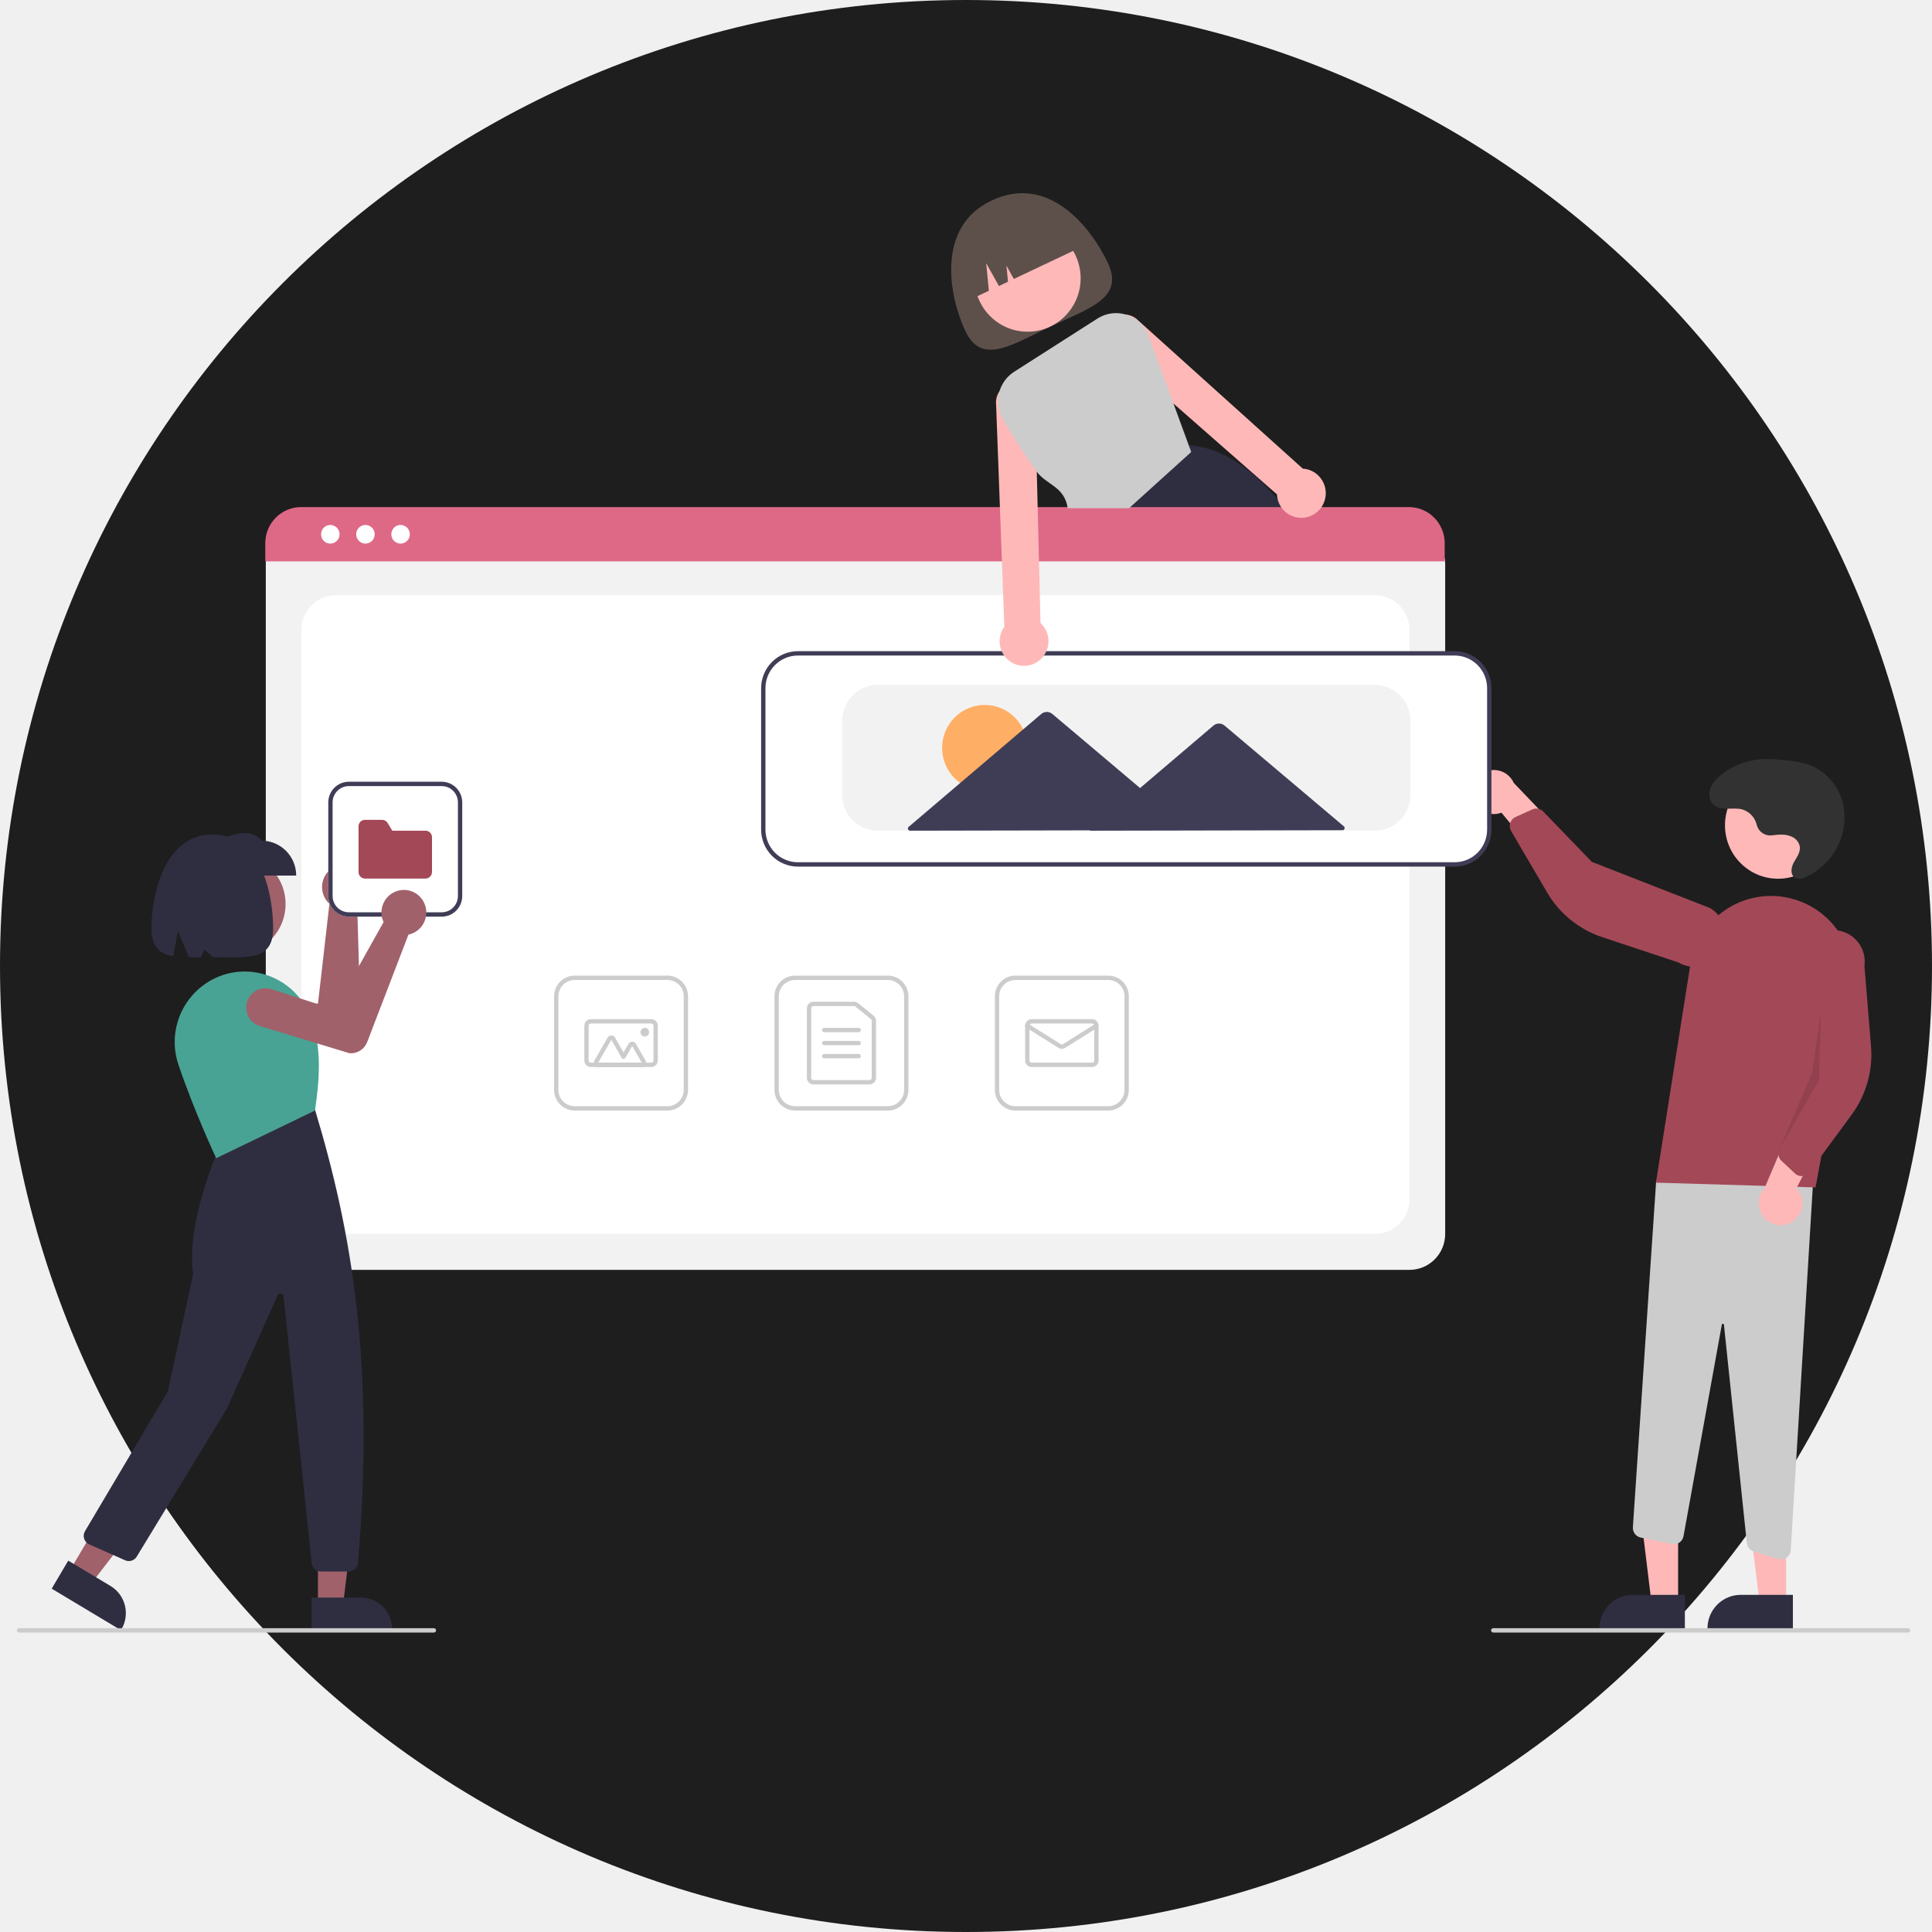
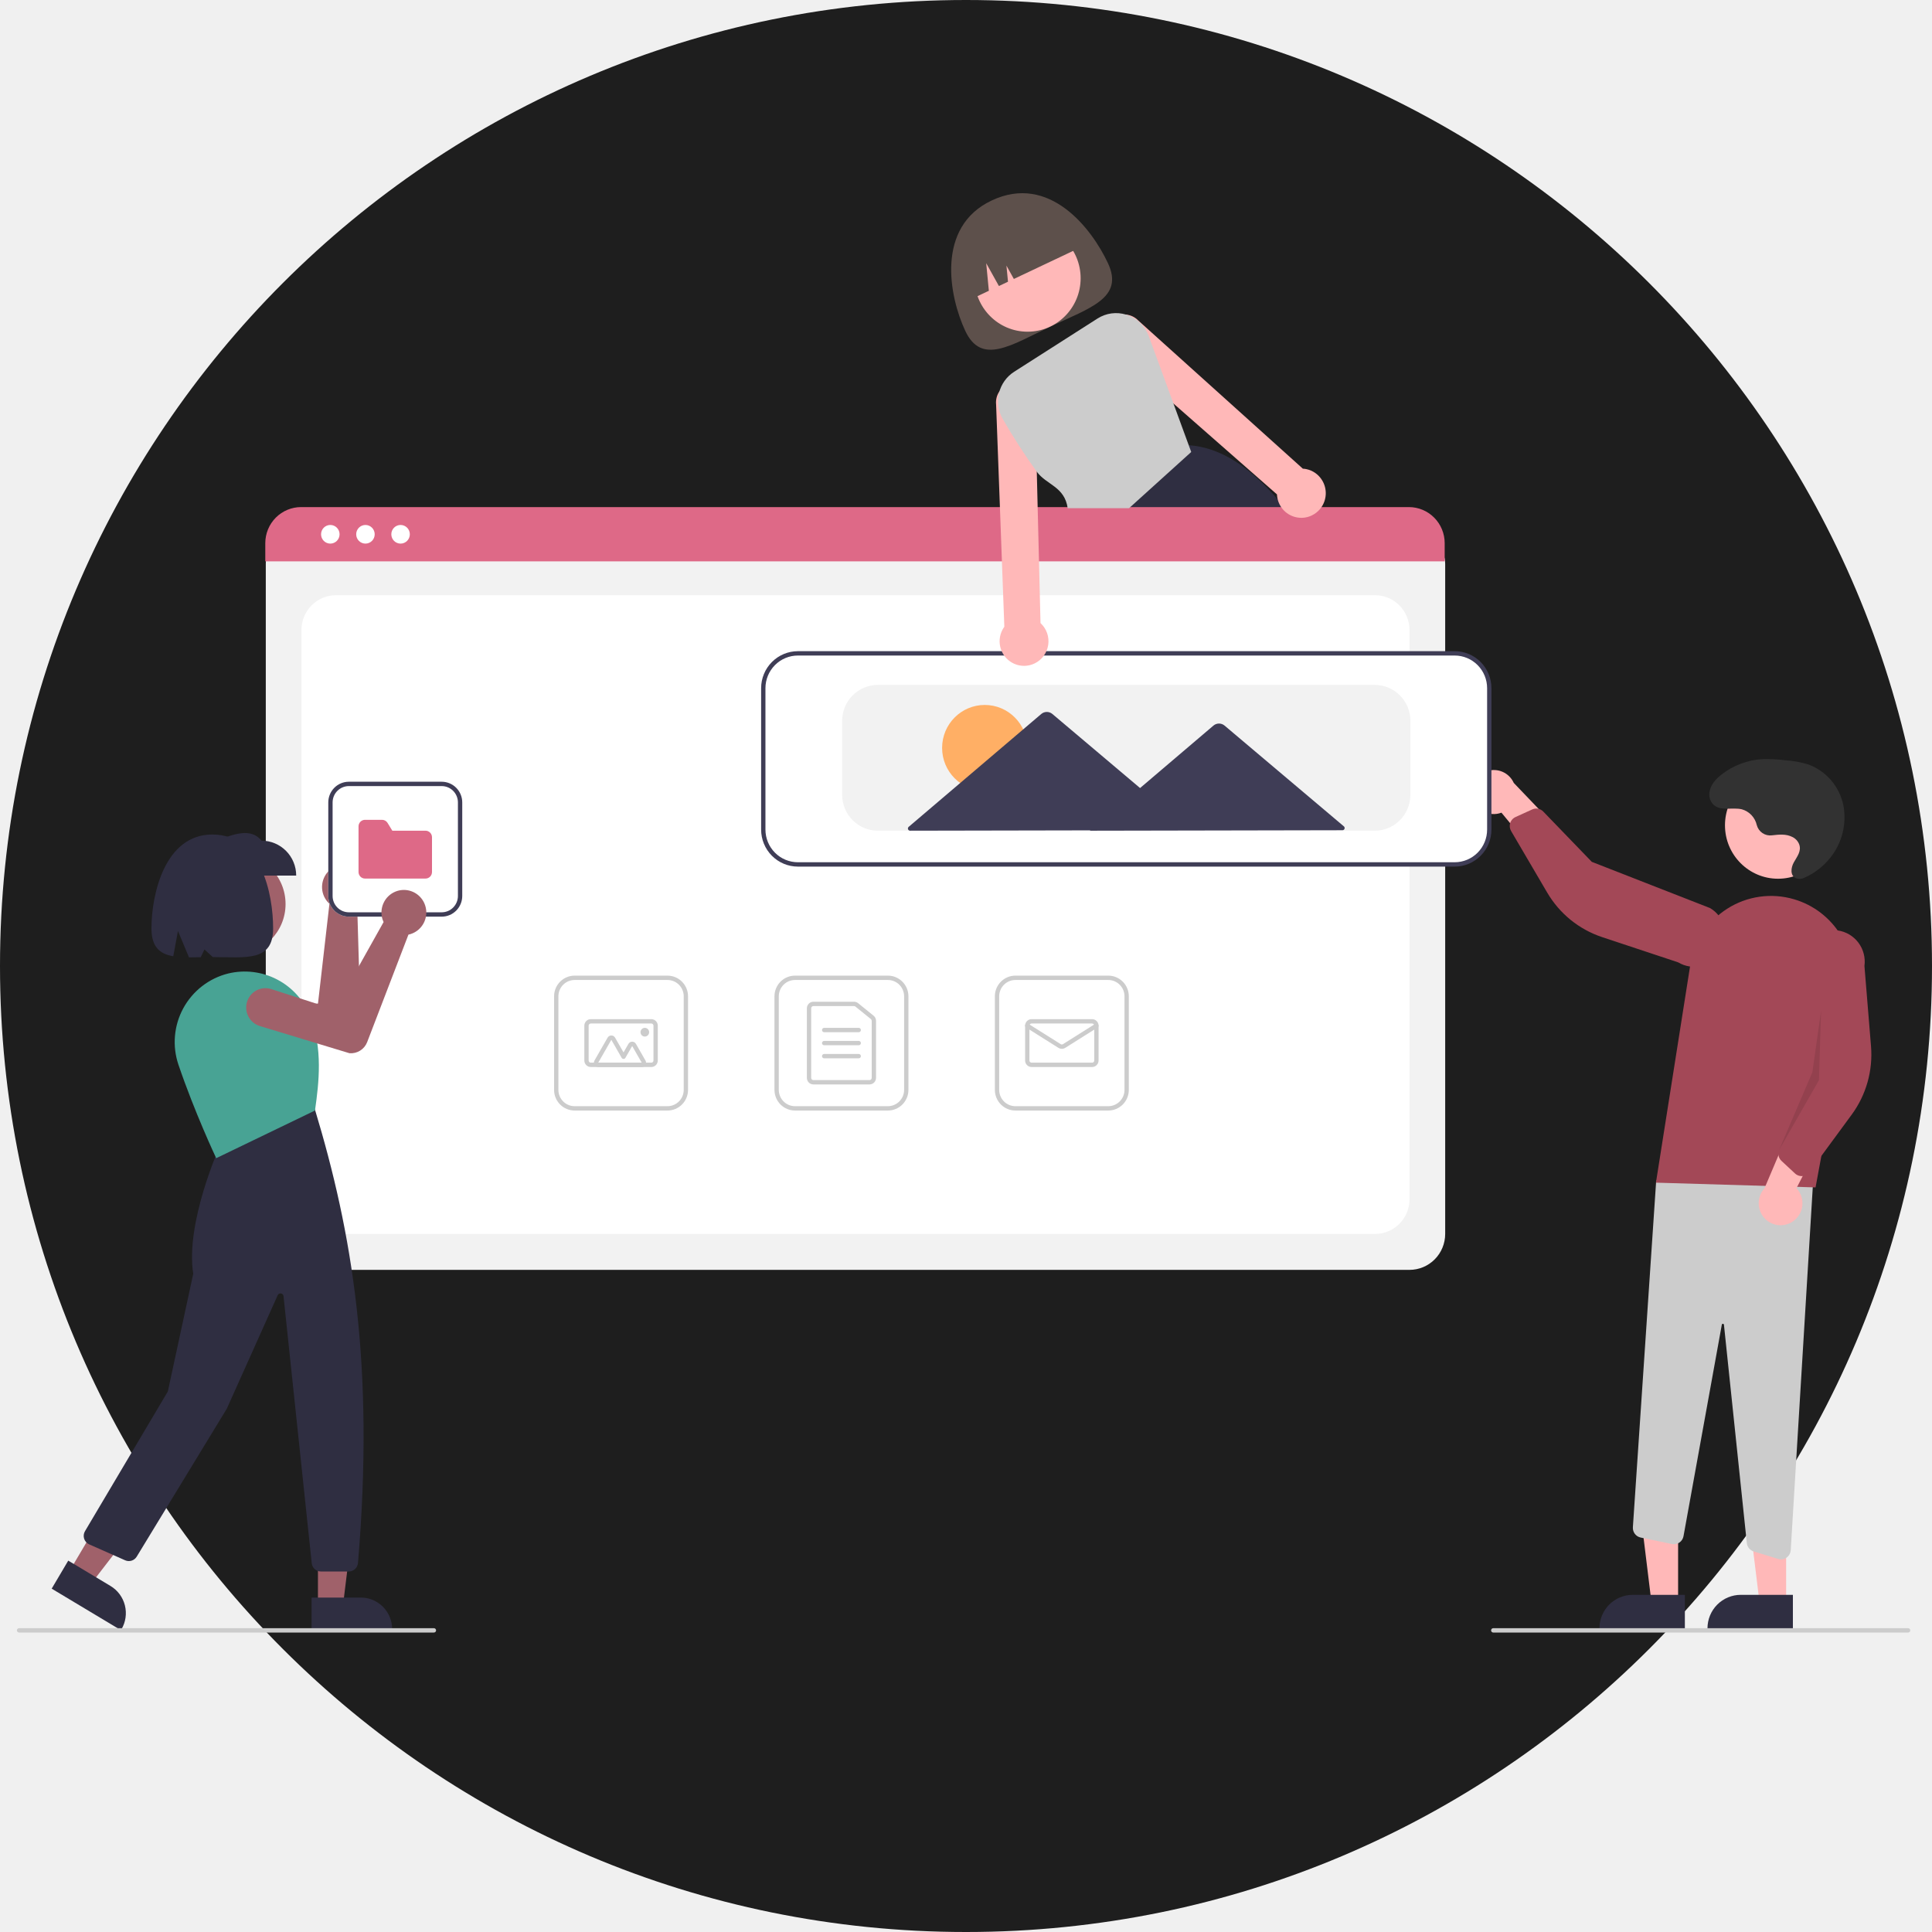
<svg xmlns="http://www.w3.org/2000/svg" viewBox="0 0 700 700" fill="none">
  <circle cx="350" cy="350" r="350" fill="#1E1E1E" />
  <g clip-path="url(#clip0_1_92)">
    <path d="M401.447 95.382C407.331 107.992 394.863 111.564 380.58 118.323C366.297 125.082 355.608 132.469 349.724 119.858C343.84 107.248 339.066 82.218 359.271 72.656C380.173 62.765 395.563 82.771 401.447 95.382Z" fill="#5D504B" />
    <path d="M372.306 120.181C382.925 120.181 391.534 111.512 391.534 100.818C391.534 90.123 382.925 81.454 372.306 81.454C361.687 81.454 353.078 90.123 353.078 100.818C353.078 111.512 361.687 120.181 372.306 120.181Z" fill="#FFB8B8" />
    <path d="M467.565 186.692C466.899 185.817 466.234 184.957 465.56 184.122C464.691 183.034 463.817 181.98 462.938 180.96C452.972 169.379 442.372 162.086 430.7 161.306H430.684L430.512 161.29L407.253 184.122L399.346 191.879L399.518 192.305L403.785 203.004H478.54C475.172 197.374 471.508 191.929 467.565 186.692Z" fill="#2F2E41" />
    <path d="M351.397 108.613L358.28 105.356L357.321 95.357L361.924 103.632L365.213 102.075L364.654 96.242L367.339 101.069L391.783 89.501C389.487 84.581 385.345 80.781 380.267 78.936C375.188 77.092 369.591 77.355 364.705 79.667L361.162 81.344C356.276 83.656 352.503 87.828 350.671 92.942C348.84 98.056 349.101 103.693 351.397 108.613Z" fill="#5D504B" />
    <path d="M510.7 460.097H109.218C105.794 460.093 102.51 458.721 100.089 456.282C97.667 453.843 96.305 450.537 96.301 447.088V204.142C96.304 201.615 97.302 199.193 99.076 197.406C100.85 195.62 103.255 194.615 105.764 194.612H513.99C516.543 194.615 518.99 195.637 520.795 197.455C522.599 199.272 523.615 201.736 523.617 204.307V447.088C523.613 450.537 522.251 453.843 519.83 456.282C517.408 458.721 514.125 460.093 510.7 460.097Z" fill="#F2F2F2" />
    <path d="M121.744 447.088H498.174C501.496 447.088 504.682 445.759 507.031 443.394C509.38 441.028 510.7 437.819 510.7 434.474V228.272C510.7 224.926 509.38 221.718 507.031 219.352C504.682 216.986 501.496 215.657 498.174 215.657H121.744C118.422 215.657 115.236 216.986 112.887 219.352C110.538 221.718 109.218 224.926 109.218 228.272V434.474C109.218 437.819 110.538 441.028 112.887 443.394C115.236 445.759 118.422 447.088 121.744 447.088Z" fill="white" />
    <path d="M523.437 203.398H96.12V196.775C96.125 193.315 97.492 189.998 99.923 187.552C102.353 185.106 105.648 183.73 109.084 183.727H510.473C513.909 183.73 517.204 185.106 519.634 187.552C522.065 189.998 523.433 193.315 523.437 196.775V203.398Z" fill="#DE6987" />
    <path d="M119.68 196.959C121.532 196.959 123.034 195.447 123.034 193.582C123.034 191.717 121.532 190.205 119.68 190.205C117.828 190.205 116.327 191.717 116.327 193.582C116.327 195.447 117.828 196.959 119.68 196.959Z" fill="white" />
    <path d="M132.409 196.959C134.261 196.959 135.762 195.447 135.762 193.582C135.762 191.717 134.261 190.205 132.409 190.205C130.557 190.205 129.055 191.717 129.055 193.582C129.055 195.447 130.557 196.959 132.409 196.959Z" fill="white" />
    <path d="M145.137 196.959C146.989 196.959 148.49 195.447 148.49 193.582C148.49 191.717 146.989 190.205 145.137 190.205C143.285 190.205 141.784 191.717 141.784 193.582C141.784 195.447 143.285 196.959 145.137 196.959Z" fill="white" />
    <path d="M321.705 402.37H288.042C286.07 402.367 284.18 401.578 282.785 400.174C281.391 398.769 280.607 396.866 280.605 394.88V360.979C280.607 358.993 281.391 357.09 282.785 355.686C284.18 354.281 286.07 353.492 288.042 353.489H321.705C323.677 353.492 325.567 354.281 326.961 355.686C328.355 357.09 329.14 358.993 329.142 360.979V394.88C329.14 396.866 328.355 398.769 326.961 400.174C325.567 401.578 323.677 402.367 321.705 402.37ZM288.042 355.066C286.485 355.068 284.993 355.691 283.892 356.8C282.791 357.908 282.172 359.411 282.17 360.979V394.88C282.172 396.448 282.791 397.951 283.892 399.059C284.993 400.168 286.485 400.791 288.042 400.793H321.705C323.261 400.791 324.754 400.168 325.855 399.059C326.955 397.951 327.575 396.448 327.576 394.88V360.979C327.575 359.411 326.955 357.908 325.855 356.8C324.754 355.691 323.261 355.068 321.705 355.066H288.042Z" fill="#CCCCCC" />
    <path d="M315.05 392.909H294.696C294.073 392.908 293.476 392.659 293.036 392.215C292.596 391.772 292.348 391.171 292.347 390.544V365.315C292.348 364.688 292.596 364.087 293.036 363.644C293.476 363.2 294.073 362.951 294.696 362.95H309.445C309.98 362.951 310.499 363.135 310.916 363.472L316.521 368.008C316.796 368.229 317.018 368.51 317.169 368.829C317.321 369.148 317.4 369.498 317.399 369.852V390.544C317.398 391.171 317.151 391.772 316.71 392.215C316.27 392.659 315.673 392.908 315.05 392.909ZM294.696 364.527C294.489 364.527 294.29 364.61 294.143 364.758C293.996 364.906 293.913 365.106 293.913 365.315V390.544C293.913 390.753 293.996 390.953 294.143 391.101C294.29 391.249 294.489 391.332 294.696 391.332H315.05C315.258 391.332 315.457 391.249 315.604 391.101C315.751 390.953 315.833 390.753 315.833 390.544V369.852C315.834 369.734 315.807 369.617 315.757 369.511C315.706 369.404 315.632 369.311 315.541 369.237L309.935 364.7C309.796 364.588 309.623 364.527 309.445 364.527H294.696Z" fill="#CCCCCC" />
    <path d="M311.136 373.988H298.61C298.403 373.988 298.204 373.905 298.057 373.757C297.91 373.609 297.827 373.408 297.827 373.199C297.827 372.99 297.91 372.79 298.057 372.642C298.204 372.494 298.403 372.411 298.61 372.411H311.136C311.344 372.411 311.543 372.494 311.69 372.642C311.837 372.79 311.919 372.99 311.919 373.199C311.919 373.408 311.837 373.609 311.69 373.757C311.543 373.905 311.344 373.988 311.136 373.988Z" fill="#CCCCCC" />
    <path d="M311.136 378.718H298.61C298.403 378.718 298.204 378.635 298.057 378.487C297.91 378.339 297.827 378.139 297.827 377.93C297.827 377.72 297.91 377.52 298.057 377.372C298.204 377.224 298.403 377.141 298.61 377.141H311.136C311.344 377.141 311.543 377.224 311.69 377.372C311.837 377.52 311.919 377.72 311.919 377.93C311.919 378.139 311.837 378.339 311.69 378.487C311.543 378.635 311.344 378.718 311.136 378.718Z" fill="#CCCCCC" />
    <path d="M311.136 383.448H298.61C298.403 383.448 298.204 383.365 298.057 383.217C297.91 383.069 297.827 382.869 297.827 382.66C297.827 382.451 297.91 382.25 298.057 382.102C298.204 381.955 298.403 381.871 298.61 381.871H311.136C311.344 381.871 311.543 381.955 311.69 382.102C311.837 382.25 311.919 382.451 311.919 382.66C311.919 382.869 311.837 383.069 311.69 383.217C311.543 383.365 311.344 383.448 311.136 383.448Z" fill="#CCCCCC" />
    <path d="M401.557 402.37H367.894C365.922 402.367 364.032 401.578 362.637 400.174C361.243 398.769 360.459 396.866 360.457 394.88V360.979C360.459 358.993 361.243 357.09 362.637 355.686C364.032 354.281 365.922 353.492 367.894 353.489H401.557C403.529 353.492 405.419 354.281 406.813 355.686C408.207 357.09 408.992 358.993 408.994 360.979V394.88C408.992 396.866 408.207 398.769 406.813 400.174C405.419 401.578 403.529 402.367 401.557 402.37ZM367.894 355.066C366.337 355.068 364.845 355.691 363.744 356.8C362.643 357.908 362.024 359.411 362.022 360.979V394.88C362.024 396.448 362.643 397.951 363.744 399.059C364.845 400.168 366.337 400.791 367.894 400.793H401.557C403.113 400.791 404.606 400.168 405.707 399.059C406.807 397.951 407.427 396.448 407.428 394.88V360.979C407.427 359.411 406.807 357.908 405.707 356.8C404.606 355.691 403.113 355.068 401.557 355.066H367.894Z" fill="#CCCCCC" />
    <path d="M395.685 386.602H373.765C373.142 386.601 372.545 386.352 372.105 385.908C371.665 385.465 371.417 384.864 371.417 384.237V371.622C371.417 370.995 371.665 370.394 372.105 369.951C372.545 369.507 373.142 369.258 373.765 369.257H395.685C396.308 369.258 396.905 369.507 397.345 369.951C397.786 370.394 398.033 370.995 398.034 371.622V384.237C398.033 384.864 397.786 385.465 397.345 385.908C396.905 386.352 396.308 386.601 395.685 386.602ZM373.765 370.834C373.558 370.834 373.359 370.917 373.212 371.065C373.065 371.213 372.982 371.413 372.982 371.622V384.237C372.982 384.446 373.065 384.646 373.212 384.794C373.359 384.942 373.558 385.025 373.765 385.025H395.685C395.893 385.025 396.092 384.942 396.239 384.794C396.385 384.646 396.468 384.446 396.468 384.237V371.622C396.468 371.413 396.385 371.213 396.239 371.065C396.092 370.917 395.893 370.834 395.685 370.834H373.765Z" fill="#CCCCCC" />
    <path d="M384.725 380.009C384.285 380.01 383.854 379.886 383.481 379.653L371.784 372.291C371.609 372.18 371.484 372.003 371.437 371.8C371.391 371.596 371.427 371.382 371.537 371.205C371.647 371.028 371.822 370.902 372.024 370.855C372.226 370.808 372.438 370.843 372.615 370.954L384.311 378.315C384.435 378.393 384.579 378.434 384.726 378.434C384.872 378.434 385.016 378.393 385.14 378.315L396.836 370.954C397.012 370.843 397.224 370.808 397.426 370.855C397.628 370.902 397.804 371.028 397.914 371.205C398.024 371.382 398.059 371.596 398.013 371.8C397.966 372.003 397.842 372.18 397.666 372.291L385.971 379.653C385.597 379.887 385.165 380.01 384.725 380.009Z" fill="#CCCCCC" />
    <path d="M241.853 402.37H208.19C206.218 402.367 204.328 401.578 202.933 400.174C201.539 398.769 200.755 396.866 200.753 394.88V360.979C200.755 358.993 201.539 357.09 202.933 355.686C204.328 354.281 206.218 353.492 208.19 353.489H241.853C243.825 353.492 245.715 354.281 247.109 355.686C248.503 357.09 249.288 358.993 249.29 360.979V394.88C249.288 396.866 248.503 398.769 247.109 400.174C245.715 401.578 243.825 402.367 241.853 402.37ZM208.19 355.066C206.633 355.068 205.141 355.691 204.04 356.8C202.939 357.908 202.32 359.411 202.318 360.979V394.88C202.32 396.448 202.939 397.951 204.04 399.059C205.141 400.168 206.633 400.791 208.19 400.793H241.853C243.409 400.791 244.902 400.168 246.003 399.059C247.103 397.951 247.723 396.448 247.724 394.88V360.979C247.723 359.411 247.103 357.908 246.003 356.8C244.902 355.691 243.409 355.068 241.853 355.066H208.19Z" fill="#CCCCCC" />
    <path d="M235.981 386.602H214.061C213.439 386.601 212.842 386.352 212.401 385.908C211.961 385.465 211.713 384.864 211.713 384.237V371.622C211.713 370.995 211.961 370.394 212.401 369.951C212.842 369.507 213.439 369.258 214.061 369.257H235.981C236.604 369.258 237.201 369.507 237.641 369.951C238.082 370.394 238.329 370.995 238.33 371.622V384.237C238.329 384.864 238.082 385.465 237.641 385.908C237.201 386.352 236.604 386.601 235.981 386.602ZM214.061 370.834C213.854 370.834 213.655 370.917 213.508 371.065C213.361 371.213 213.279 371.413 213.278 371.622V384.237C213.279 384.446 213.361 384.646 213.508 384.794C213.655 384.942 213.854 385.025 214.061 385.025H235.981C236.189 385.025 236.388 384.942 236.535 384.794C236.681 384.646 236.764 384.446 236.764 384.237V371.622C236.764 371.413 236.681 371.213 236.535 371.065C236.388 370.917 236.189 370.834 235.981 370.834H214.061Z" fill="#CCCCCC" />
    <path d="M232.507 386.602H216.753C216.478 386.602 216.208 386.529 215.97 386.391C215.732 386.252 215.534 386.053 215.397 385.814C215.259 385.574 215.187 385.302 215.187 385.025C215.187 384.748 215.259 384.476 215.397 384.237L220.142 375.959C220.28 375.719 220.477 375.52 220.715 375.381C220.953 375.243 221.223 375.17 221.498 375.17C221.773 375.17 222.043 375.243 222.281 375.381C222.519 375.52 222.717 375.719 222.854 375.959L225.919 381.305L227.695 378.207C227.832 377.968 228.03 377.769 228.268 377.63C228.506 377.492 228.776 377.419 229.051 377.419C229.326 377.419 229.596 377.492 229.834 377.63C230.072 377.769 230.269 377.968 230.407 378.207L233.863 384.237C234.001 384.476 234.073 384.748 234.073 385.025C234.073 385.302 234.001 385.574 233.863 385.814C233.726 386.053 233.528 386.252 233.29 386.391C233.052 386.529 232.782 386.602 232.507 386.602ZM232.507 385.025L229.051 378.996L226.597 383.276C226.529 383.396 226.43 383.495 226.311 383.564C226.192 383.634 226.057 383.67 225.919 383.67C225.782 383.67 225.647 383.634 225.528 383.564C225.409 383.495 225.31 383.396 225.241 383.276L221.498 376.747L216.753 385.025H232.507Z" fill="#CCCCCC" />
    <path d="M233.633 375.564C234.497 375.564 235.198 374.858 235.198 373.987C235.198 373.117 234.497 372.411 233.633 372.411C232.768 372.411 232.067 373.117 232.067 373.987C232.067 374.858 232.768 375.564 233.633 375.564Z" fill="#CCCCCC" />
    <path d="M608.009 580.996L598.411 580.996L593.845 543.714L608.011 543.715L608.009 580.996Z" fill="#FFB8B8" />
    <path d="M610.457 590.366L579.51 590.364V589.97C579.51 588.377 579.821 586.8 580.427 585.328C581.032 583.856 581.919 582.519 583.038 581.393C584.156 580.266 585.484 579.373 586.946 578.763C588.407 578.153 589.973 577.84 591.555 577.84H591.556L610.457 577.841L610.457 590.366Z" fill="#2F2E41" />
    <path d="M647.152 580.996L637.554 580.996L632.989 543.714L647.154 543.715L647.152 580.996Z" fill="#FFB8B8" />
    <path d="M649.6 590.366L618.653 590.364V589.97C618.653 588.377 618.964 586.8 619.57 585.328C620.175 583.856 621.062 582.519 622.181 581.393C623.299 580.266 624.627 579.373 626.089 578.763C627.55 578.153 629.116 577.84 630.698 577.84H630.699L649.6 577.841L649.6 590.366Z" fill="#2F2E41" />
    <path d="M644.275 564.835L635.386 562.111C634.723 561.909 634.135 561.515 633.694 560.977C633.253 560.44 632.98 559.783 632.908 559.09L624.62 479.993C624.614 479.898 624.572 479.808 624.502 479.742C624.432 479.677 624.341 479.641 624.246 479.641C624.15 479.631 624.055 479.66 623.981 479.72C623.906 479.78 623.858 479.868 623.846 479.963L609.965 556.594C609.881 557.059 609.705 557.502 609.448 557.898C609.191 558.294 608.859 558.634 608.47 558.898C608.081 559.162 607.643 559.346 607.183 559.438C606.722 559.529 606.248 559.527 605.789 559.432L594.428 557.075C593.595 556.9 592.853 556.428 592.338 555.745C591.823 555.063 591.569 554.216 591.624 553.361L600.068 427.76L657.325 421.538L648.817 561.656C648.761 562.557 648.368 563.403 647.716 564.022C647.064 564.641 646.202 564.987 645.306 564.989C644.957 564.989 644.609 564.937 644.275 564.835Z" fill="#CCCCCC" />
    <path d="M644.221 318.381C654.84 318.381 663.449 309.712 663.449 299.018C663.449 288.323 654.84 279.654 644.221 279.654C633.601 279.654 624.993 288.323 624.993 299.018C624.993 309.712 633.601 318.381 644.221 318.381Z" fill="#FFB8B8" />
    <path d="M599.98 428.497L612.394 349.776C613.055 345.59 614.592 341.594 616.905 338.054C619.218 334.513 622.253 331.509 625.809 329.242C629.364 326.975 633.358 325.496 637.525 324.904C641.692 324.312 645.937 324.62 649.976 325.809C657.039 327.866 663.086 332.501 666.937 338.808C670.788 345.115 672.165 352.641 670.801 359.917L657.812 430.219L599.98 428.497Z" fill="#A34857" />
    <path d="M649.529 442.583C650.489 441.944 651.299 441.101 651.901 440.113C652.503 439.126 652.882 438.017 653.013 436.865C653.143 435.714 653.021 434.547 652.655 433.449C652.29 432.35 651.689 431.345 650.896 430.505L663.732 405.472L649.277 407.026L639.304 430.559C637.991 431.994 637.246 433.864 637.211 435.815C637.176 437.766 637.853 439.662 639.113 441.145C640.373 442.627 642.13 443.592 644.05 443.857C645.969 444.122 647.919 443.669 649.529 442.583Z" fill="#FFB8B8" />
    <path d="M652.277 426.089C651.567 425.988 650.905 425.672 650.378 425.182L645.467 420.612C644.936 420.116 644.57 419.468 644.417 418.755C644.264 418.042 644.332 417.3 644.612 416.627L654.427 393.198L653.035 346.903C653.235 345.415 653.724 343.981 654.475 342.684C655.226 341.386 656.223 340.25 657.41 339.341C658.597 338.432 659.95 337.767 661.392 337.385C662.834 337.003 664.337 336.911 665.815 337.114C667.292 337.316 668.715 337.811 670.003 338.568C671.291 339.325 672.418 340.331 673.32 341.527C674.221 342.723 674.88 344.086 675.258 345.539C675.637 346.992 675.727 348.505 675.524 349.993L677.905 379.094C678.629 387.926 676.142 396.723 670.908 403.847L655.601 424.686C655.307 425.087 654.932 425.42 654.501 425.665C654.07 425.91 653.592 426.061 653.1 426.108C652.826 426.135 652.55 426.128 652.277 426.089Z" fill="#A34857" />
    <path d="M533.493 288.468C533.703 289.607 534.158 290.687 534.826 291.63C535.495 292.573 536.361 293.358 537.363 293.928C538.365 294.497 539.479 294.839 540.626 294.929C541.774 295.018 542.927 294.853 544.004 294.445L561.889 316.109L566.105 302.097L548.474 283.673C547.674 281.896 546.254 280.477 544.484 279.683C542.714 278.89 540.716 278.778 538.869 279.369C537.023 279.96 535.455 281.213 534.464 282.89C533.474 284.566 533.128 286.551 533.493 288.468Z" fill="#FFB8B8" />
    <path d="M547.503 297.447C547.872 296.828 548.42 296.337 549.073 296.039L555.167 293.267C555.827 292.968 556.563 292.881 557.274 293.017C557.986 293.153 558.638 293.506 559.144 294.028L576.741 312.265L619.615 329.023C620.899 329.789 622.019 330.802 622.913 332.004C623.807 333.206 624.457 334.574 624.826 336.03C625.195 337.485 625.276 338.999 625.063 340.486C624.85 341.972 624.349 343.402 623.587 344.693C622.825 345.985 621.818 347.112 620.623 348.011C619.428 348.91 618.069 349.563 616.624 349.933C615.178 350.303 613.675 350.382 612.199 350.166C610.723 349.95 609.303 349.443 608.022 348.675L580.484 339.536C572.125 336.764 565.051 331.028 560.577 323.396L547.49 301.077C547.239 300.647 547.08 300.17 547.024 299.674C546.968 299.179 547.016 298.678 547.165 298.202C547.248 297.938 547.361 297.685 547.503 297.447Z" fill="#A34857" />
    <path opacity="0.1" d="M659.817 366.161L659.034 391.39L644.612 416.627L656.654 388.503L659.817 366.161Z" fill="black" />
    <path d="M642.018 302.657C640.81 302.815 639.586 302.526 638.574 301.844C637.562 301.162 636.83 300.134 636.514 298.949C636.209 297.586 635.541 296.332 634.583 295.322C633.624 294.312 632.411 293.583 631.072 293.215C627.545 292.403 623.234 294.075 620.649 291.384C620.096 290.77 619.696 290.032 619.481 289.231C619.267 288.43 619.245 287.589 619.416 286.778C619.892 284.163 621.75 282.187 623.771 280.607C628.026 277.297 633.174 275.359 638.541 275.048C641.319 274.967 644.099 275.106 646.856 275.465C649.742 275.648 652.596 276.174 655.36 277.03C658.509 278.227 661.308 280.203 663.497 282.778C665.687 285.352 667.197 288.44 667.888 291.757C668.519 295.085 668.422 298.511 667.603 301.797C666.784 305.083 665.263 308.149 663.146 310.782C660.611 313.96 657.343 316.466 653.626 318.081C652.74 318.502 651.726 318.554 650.802 318.225C648.487 317.298 648.866 314.41 649.921 312.484C651.051 310.422 652.789 308.426 651.881 305.918C651.425 304.754 650.551 303.807 649.432 303.264C647.131 302.082 644.557 302.361 642.082 302.649L642.018 302.657Z" fill="#323232" />
    <path d="M527.068 313.592H289.077C285.653 313.588 282.369 312.216 279.948 309.777C277.526 307.339 276.164 304.032 276.16 300.583V249.338C276.164 245.889 277.526 242.582 279.948 240.144C282.369 237.705 285.653 236.333 289.077 236.329H527.068C530.492 236.333 533.775 237.705 536.197 240.144C538.619 242.582 539.981 245.889 539.985 249.338V300.583C539.981 304.032 538.619 307.338 536.197 309.777C533.775 312.216 530.492 313.588 527.068 313.592Z" fill="white" />
    <path d="M527.067 313.986H289.077C285.549 313.982 282.166 312.569 279.671 310.056C277.176 307.543 275.773 304.137 275.769 300.583V249.338C275.773 245.784 277.176 242.378 279.671 239.865C282.166 237.352 285.549 235.939 289.077 235.935H527.067C530.596 235.939 533.979 237.352 536.474 239.865C538.969 242.378 540.372 245.784 540.376 249.338V300.583C540.372 304.137 538.969 307.543 536.474 310.056C533.979 312.569 530.596 313.982 527.067 313.986ZM289.077 237.512C285.964 237.515 282.979 238.763 280.778 240.98C278.576 243.197 277.338 246.202 277.334 249.338V300.583C277.338 303.719 278.576 306.725 280.778 308.942C282.979 311.159 285.964 312.406 289.077 312.409H527.067C530.181 312.406 533.166 311.159 535.367 308.942C537.569 306.725 538.807 303.719 538.81 300.583V249.338C538.807 246.202 537.569 243.197 535.367 240.98C533.166 238.763 530.181 237.515 527.067 237.512H289.077Z" fill="#3F3D56" />
    <path d="M498.102 300.977H318.043C314.619 300.974 311.335 299.602 308.914 297.163C306.492 294.724 305.13 291.418 305.126 287.969V261.164C305.13 257.715 306.492 254.408 308.914 251.97C311.335 249.531 314.619 248.159 318.043 248.155H498.102C501.526 248.159 504.81 249.531 507.231 251.97C509.653 254.408 511.015 257.715 511.019 261.164V287.969C511.015 291.418 509.653 294.724 507.231 297.163C504.81 299.602 501.526 300.974 498.102 300.977Z" fill="#F2F2F2" />
    <path d="M356.791 286.53C365.322 286.53 372.239 279.565 372.239 270.973C372.239 262.381 365.322 255.416 356.791 255.416C348.259 255.416 341.343 262.381 341.343 270.973C341.343 279.565 348.259 286.53 356.791 286.53Z" fill="#FFAF65" />
    <path d="M486.912 299.408L465.107 280.991L443.679 262.892C443.114 262.415 442.399 262.154 441.661 262.155C440.923 262.156 440.209 262.42 439.645 262.9L418.286 281.082L413.069 285.523L405.203 278.879L381.296 258.688C380.731 258.21 380.016 257.949 379.278 257.95C378.54 257.952 377.826 258.216 377.263 258.695L353.434 278.979L329.23 299.583C329.108 299.687 329.02 299.827 328.979 299.983C328.938 300.14 328.945 300.305 329.001 300.457C329.056 300.609 329.156 300.739 329.288 300.832C329.42 300.924 329.577 300.974 329.737 300.973L379.36 300.877L395.068 300.847L394.914 300.977L441.735 300.887L486.411 300.8C486.571 300.8 486.728 300.75 486.859 300.657C486.991 300.564 487.09 300.432 487.145 300.28C487.2 300.128 487.207 299.963 487.165 299.807C487.124 299.651 487.035 299.511 486.912 299.408Z" fill="#3F3D56" />
    <path d="M691.342 591.5H541.033C540.825 591.5 540.626 591.417 540.479 591.269C540.332 591.121 540.25 590.921 540.25 590.712C540.25 590.503 540.332 590.302 540.479 590.154C540.626 590.006 540.825 589.923 541.033 589.923H691.342C691.55 589.923 691.749 590.006 691.896 590.154C692.043 590.302 692.125 590.503 692.125 590.712C692.125 590.921 692.043 591.121 691.896 591.269C691.749 591.417 691.55 591.5 691.342 591.5Z" fill="#CCCCCC" />
    <path d="M479.018 173.999C478.392 172.975 477.567 172.091 476.591 171.4C475.615 170.709 474.51 170.225 473.342 169.978C472.914 169.887 472.48 169.832 472.043 169.812L412.396 116.107C411.224 114.894 409.662 114.142 407.989 113.986C407.659 113.948 407.326 113.937 406.994 113.955C405.618 114.018 404.29 114.483 403.172 115.294C402.055 116.105 401.196 117.226 400.701 118.521C400.206 119.816 400.096 121.228 400.385 122.584C400.674 123.941 401.35 125.183 402.329 126.159L425.165 146.208L462.664 179.123C462.694 179.743 462.786 180.358 462.938 180.96C463.387 182.703 464.351 184.268 465.703 185.446C467.055 186.625 468.731 187.362 470.508 187.559C472.129 187.75 473.771 187.476 475.244 186.771C476.413 186.22 477.449 185.421 478.282 184.429C478.368 184.327 478.446 184.232 478.525 184.122C479.619 182.685 480.253 180.946 480.341 179.138C480.429 177.329 479.968 175.536 479.018 173.999Z" fill="#FFB8B8" />
    <path d="M376.995 225.757L376.439 203.004L375.97 184.122L375.649 170.908L375.014 145.151C374.889 143.772 374.368 142.46 373.514 141.374C372.66 140.289 371.511 139.477 370.207 139.038C368.903 138.599 367.5 138.552 366.17 138.903C364.839 139.253 363.639 139.986 362.716 141.012C362.498 141.247 362.302 141.5 362.128 141.769C361.165 143.159 360.731 144.853 360.907 146.539L362.301 184.122L362.998 203.004L363.89 227.089C363.633 227.443 363.4 227.814 363.193 228.201C362.637 229.264 362.3 230.43 362.205 231.628C362.109 232.826 362.256 234.031 362.638 235.17C363.035 236.364 363.68 237.461 364.529 238.386C365.377 239.311 366.411 240.045 367.562 240.539C368.713 241.033 369.955 241.276 371.206 241.251C372.456 241.227 373.688 240.936 374.819 240.397C376.132 239.772 377.273 238.83 378.139 237.655C379.006 236.48 379.571 235.109 379.786 233.662C380.002 232.215 379.86 230.736 379.373 229.358C378.886 227.979 378.069 226.742 376.995 225.757Z" fill="#FFB8B8" />
    <path d="M430.7 161.306L425.165 146.208L416.209 121.752C415.563 119.972 414.527 118.362 413.178 117.041C411.83 115.72 410.203 114.722 408.419 114.12C408.278 114.073 408.13 114.026 407.989 113.986C406.261 113.458 404.439 113.313 402.65 113.56C400.861 113.808 399.146 114.443 397.624 115.421L367.46 134.689C364.697 136.45 362.723 139.223 361.953 142.423C361.183 145.622 361.678 148.998 363.334 151.837C367.106 158.406 371.217 164.771 375.649 170.908C379.164 175.725 385.708 176.238 386.844 184.122H409.085L431.6 163.765L430.7 161.306Z" fill="#CCCCCC" />
    <path d="M85.323 345.822C95.341 345.822 103.463 337.643 103.463 327.554C103.463 317.464 95.341 309.285 85.323 309.285C75.304 309.285 67.183 317.464 67.183 327.554C67.183 337.643 75.304 345.822 85.323 345.822Z" fill="#A0616A" />
    <path d="M129.857 314.979C130.036 315.122 130.209 315.274 130.377 315.434C131.211 316.225 131.869 317.184 132.308 318.248C132.748 319.313 132.959 320.459 132.928 321.612C132.898 322.764 132.625 323.897 132.129 324.936C131.633 325.975 130.925 326.897 130.051 327.642C129.847 327.814 129.634 327.975 129.414 328.125L130.641 369.867C130.676 371.233 130.273 372.574 129.491 373.692C128.709 374.809 127.59 375.643 126.3 376.069L126.225 376.085L92.571 379.694C91.656 379.792 90.731 379.707 89.849 379.443C88.967 379.179 88.146 378.741 87.433 378.156C86.72 377.57 86.129 376.848 85.694 376.031C85.26 375.215 84.99 374.319 84.901 373.397C84.812 372.475 84.905 371.544 85.175 370.658C85.445 369.772 85.887 368.949 86.475 368.236C87.063 367.523 87.785 366.935 88.6 366.505C89.415 366.074 90.306 365.811 91.223 365.73L115.213 363.602L119.362 327.453C119.091 327.211 118.837 326.951 118.602 326.673C117.301 325.122 116.618 323.14 116.687 321.112C116.756 319.083 117.571 317.153 118.974 315.695C120.377 314.238 122.267 313.358 124.279 313.225C126.29 313.093 128.278 313.718 129.857 314.979Z" fill="#A0616A" />
    <path d="M115.2 581.804H124.255L128.562 546.631H115.198L115.2 581.804Z" fill="#A0616A" />
    <path d="M112.89 578.827L130.722 578.826C132.215 578.826 133.693 579.122 135.072 579.697C136.451 580.272 137.703 581.115 138.759 582.178C139.814 583.24 140.651 584.502 141.222 585.891C141.793 587.279 142.087 588.767 142.087 590.27V590.642L112.891 590.643L112.89 578.827Z" fill="#2F2E41" />
    <path d="M25.2 569.196L32.98 573.861L54.55 545.859L43.067 538.974L25.2 569.196Z" fill="#A0616A" />
    <path d="M24.728 565.448L40.05 574.635C41.332 575.404 42.452 576.42 43.345 577.625C44.237 578.829 44.885 580.199 45.252 581.656C45.619 583.112 45.697 584.628 45.483 586.115C45.268 587.602 44.764 589.032 44.001 590.324L43.812 590.643L18.725 575.601L24.728 565.448Z" fill="#2F2E41" />
    <path d="M126.391 569.381H116.252C115.431 569.382 114.639 569.077 114.028 568.524C113.418 567.971 113.033 567.21 112.947 566.387L102.725 469.622C102.699 469.379 102.595 469.15 102.427 468.973C102.26 468.795 102.039 468.678 101.799 468.639C101.559 468.6 101.313 468.642 101.098 468.758C100.884 468.874 100.714 469.058 100.614 469.281L82.173 510.402L49.525 564.015C49.102 564.702 48.448 565.213 47.682 565.455C46.916 565.696 46.089 565.651 45.353 565.328L32.31 559.549C31.879 559.358 31.493 559.077 31.178 558.724C30.863 558.371 30.626 557.955 30.483 557.503C30.34 557.051 30.293 556.573 30.347 556.102C30.401 555.63 30.554 555.176 30.796 554.769L60.808 504.16L70.013 461.52C67.118 443.028 79.529 415.536 79.654 415.26L79.716 415.126L113.902 401.67L114.073 401.881C127.555 446.436 135.77 494.385 129.704 566.314C129.629 567.149 129.249 567.925 128.636 568.492C128.024 569.059 127.223 569.376 126.391 569.381Z" fill="#2F2E41" />
    <path d="M78.339 419.631L78.18 419.294C78.103 419.133 70.502 402.987 64.642 385.731C63.516 382.394 63.09 378.858 63.392 375.347C63.694 371.835 64.716 368.425 66.395 365.333C68.095 362.208 70.421 359.473 73.226 357.301C76.031 355.129 79.253 353.567 82.688 352.715C88.652 351.275 94.931 352.041 100.381 354.873C105.831 357.705 110.089 362.415 112.38 368.144C117.028 379.849 115.547 392.343 114.153 402.168L114.125 402.365L113.947 402.451L78.339 419.631Z" fill="#48A394" />
    <path d="M107.317 317.234H78.513V304.59C84.835 302.06 91.022 299.909 94.762 304.59C98.092 304.59 101.285 305.922 103.64 308.293C105.995 310.665 107.317 313.881 107.317 317.234Z" fill="#2F2E41" />
    <path d="M76.918 302.358C59.698 302.358 54.878 324.095 54.878 336.358C54.878 343.197 57.95 345.643 62.776 346.471L64.48 337.317L68.472 346.865C69.827 346.872 71.251 346.845 72.728 346.818L74.082 344.011L77.1 346.767C89.188 346.785 98.958 348.56 98.958 336.358C98.958 324.095 94.731 302.358 76.918 302.358Z" fill="#2F2E41" />
    <path d="M157.217 591.5H6.908C6.7 591.5 6.501 591.417 6.354 591.269C6.207 591.121 6.125 590.921 6.125 590.712C6.125 590.503 6.207 590.302 6.354 590.154C6.501 590.006 6.7 589.923 6.908 589.923H157.217C157.425 589.923 157.624 590.006 157.771 590.154C157.918 590.302 158 590.503 158 590.712C158 590.921 157.918 591.121 157.771 591.269C157.624 591.417 157.425 591.5 157.217 591.5Z" fill="#CCCCCC" />
    <path d="M160.044 332.119H126.381C124.409 332.117 122.518 331.327 121.124 329.923C119.73 328.519 118.946 326.615 118.943 324.629V290.728C118.946 288.743 119.73 286.839 121.124 285.435C122.518 284.031 124.409 283.241 126.381 283.239H160.044C162.015 283.241 163.906 284.031 165.3 285.435C166.694 286.839 167.479 288.743 167.481 290.728V324.629C167.479 326.615 166.694 328.519 165.3 329.923C163.906 331.327 162.015 332.117 160.044 332.119Z" fill="white" />
    <path d="M160.044 332.119H126.381C124.409 332.117 122.518 331.327 121.124 329.923C119.73 328.519 118.946 326.615 118.943 324.629V290.728C118.946 288.743 119.73 286.839 121.124 285.435C122.518 284.031 124.409 283.241 126.381 283.239H160.044C162.015 283.241 163.906 284.031 165.3 285.435C166.694 286.839 167.479 288.743 167.481 290.728V324.629C167.479 326.615 166.694 328.519 165.3 329.923C163.906 331.327 162.015 332.117 160.044 332.119ZM126.381 284.815C124.824 284.817 123.332 285.441 122.231 286.549C121.13 287.658 120.511 289.161 120.509 290.728V324.629C120.511 326.197 121.13 327.7 122.231 328.808C123.332 329.917 124.824 330.54 126.381 330.542H160.044C161.6 330.54 163.093 329.917 164.194 328.808C165.294 327.7 165.913 326.197 165.915 324.629V290.728C165.913 289.161 165.294 287.658 164.194 286.549C163.093 285.441 161.6 284.817 160.044 284.815H126.381Z" fill="#3F3D56" />
-     <path d="M154.172 318.322H132.252C131.629 318.321 131.032 318.072 130.592 317.629C130.152 317.185 129.904 316.584 129.903 315.957V299.401C129.904 298.774 130.152 298.172 130.592 297.729C131.032 297.286 131.629 297.036 132.252 297.035H138.423C138.824 297.034 139.219 297.137 139.57 297.334C139.92 297.531 140.214 297.816 140.423 298.161L142.144 300.977H154.172C154.795 300.978 155.392 301.228 155.832 301.671C156.272 302.114 156.52 302.716 156.521 303.343V315.957C156.52 316.584 156.272 317.185 155.832 317.629C155.392 318.072 154.795 318.321 154.172 318.322Z" fill="#A34857" />
+     <path d="M154.172 318.322H132.252C131.629 318.321 131.032 318.072 130.592 317.629C130.152 317.185 129.904 316.584 129.903 315.957V299.401C129.904 298.774 130.152 298.172 130.592 297.729C131.032 297.286 131.629 297.036 132.252 297.035H138.423C138.824 297.034 139.219 297.137 139.57 297.334C139.92 297.531 140.214 297.816 140.423 298.161L142.144 300.977H154.172C154.795 300.978 155.392 301.228 155.832 301.671C156.272 302.114 156.52 302.716 156.521 303.343V315.957C156.52 316.584 156.272 317.185 155.832 317.629C155.392 318.072 154.795 318.321 154.172 318.322Z" fill="#DE6987" />
    <path d="M153.459 326.686C153.569 326.888 153.67 327.096 153.763 327.309C154.226 328.364 154.463 329.505 154.458 330.658C154.453 331.81 154.206 332.949 153.734 334C153.261 335.05 152.574 335.987 151.716 336.751C150.859 337.515 149.851 338.088 148.758 338.432C148.504 338.512 148.246 338.577 147.985 338.629L133.032 377.58C132.538 378.853 131.649 379.931 130.498 380.655C129.347 381.379 127.995 381.711 126.642 381.599L126.567 381.585L94.159 371.76C93.278 371.493 92.458 371.053 91.746 370.465C91.035 369.877 90.447 369.152 90.015 368.334C89.583 367.516 89.317 366.619 89.231 365.697C89.145 364.774 89.242 363.843 89.515 362.959C89.788 362.074 90.233 361.252 90.823 360.541C91.414 359.831 92.138 359.245 92.955 358.817C93.771 358.39 94.664 358.13 95.581 358.052C96.498 357.974 97.421 358.079 98.297 358.363L121.227 365.777L138.98 334.082C138.823 333.753 138.689 333.413 138.579 333.065C137.978 331.128 138.113 329.035 138.958 327.192C139.803 325.35 141.298 323.889 143.153 323.094C145.007 322.299 147.089 322.226 148.993 322.89C150.898 323.554 152.49 324.907 153.459 326.686Z" fill="#A0616A" />
  </g>
  <defs>
    <clipPath id="clip0_1_92">
      <rect width="686" height="521.5" fill="white" transform="translate(6.12496 70)" />
    </clipPath>
  </defs>
</svg>
